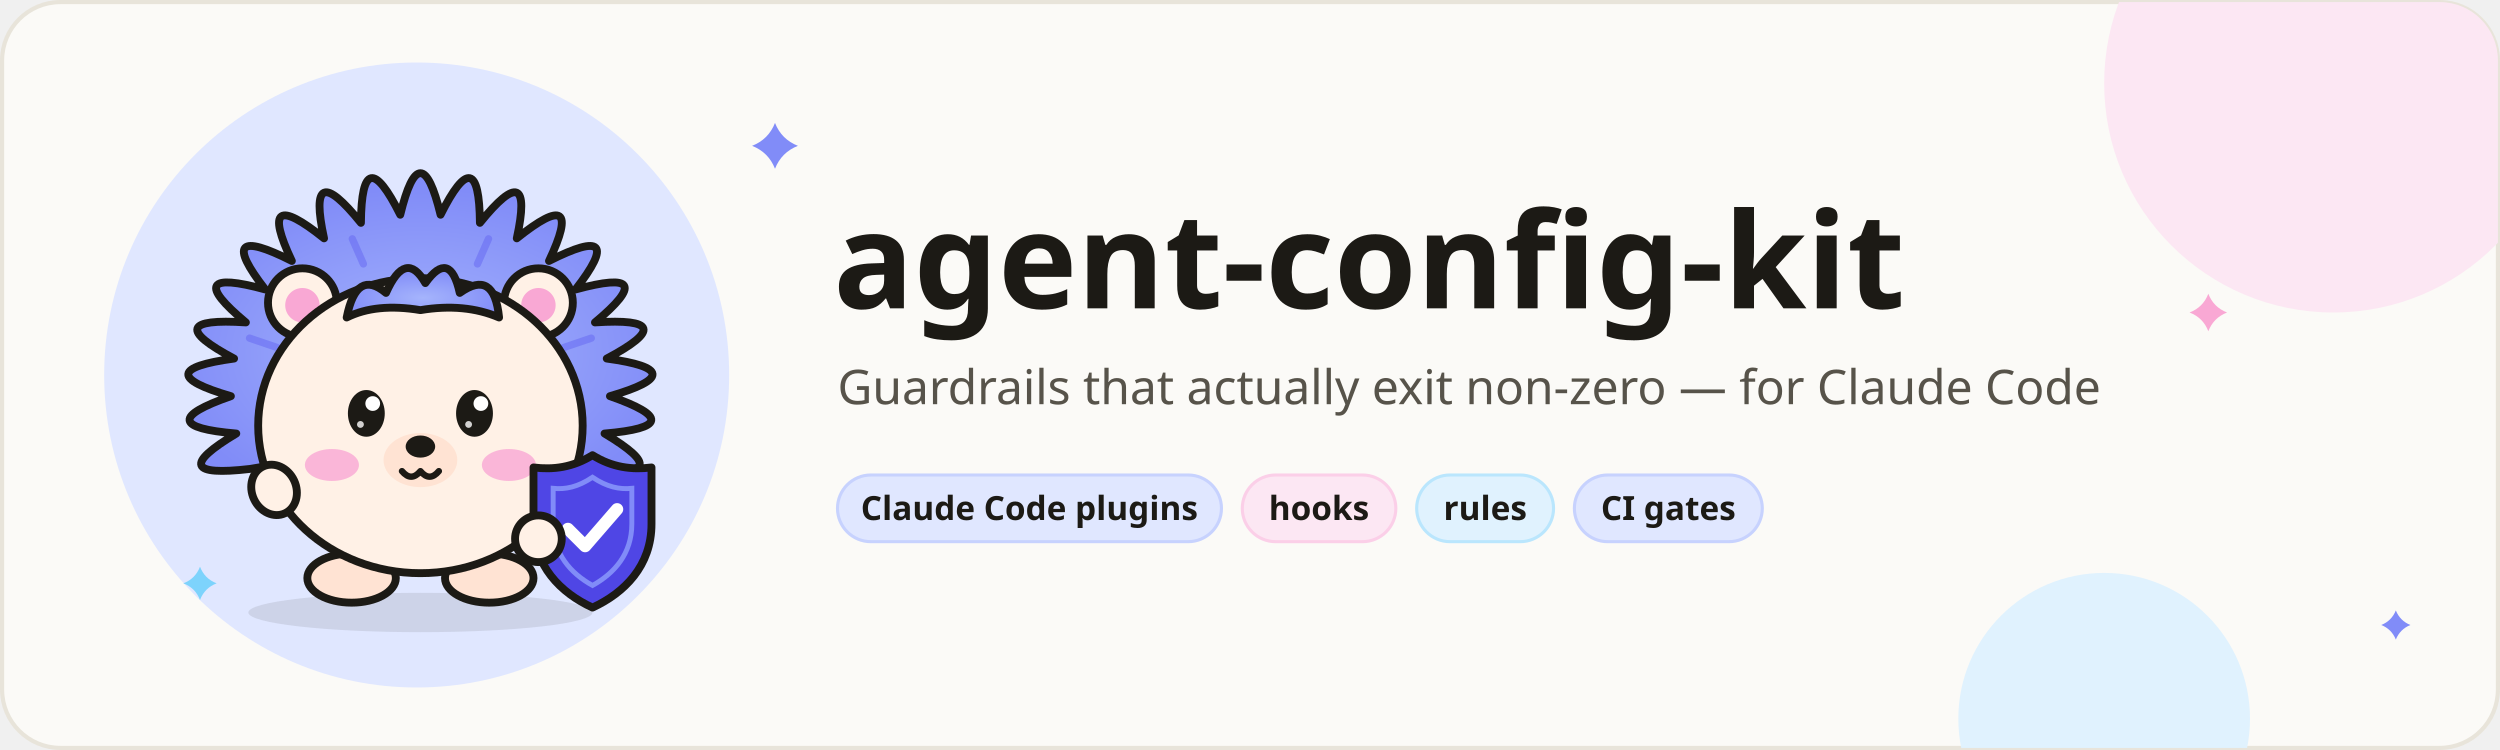
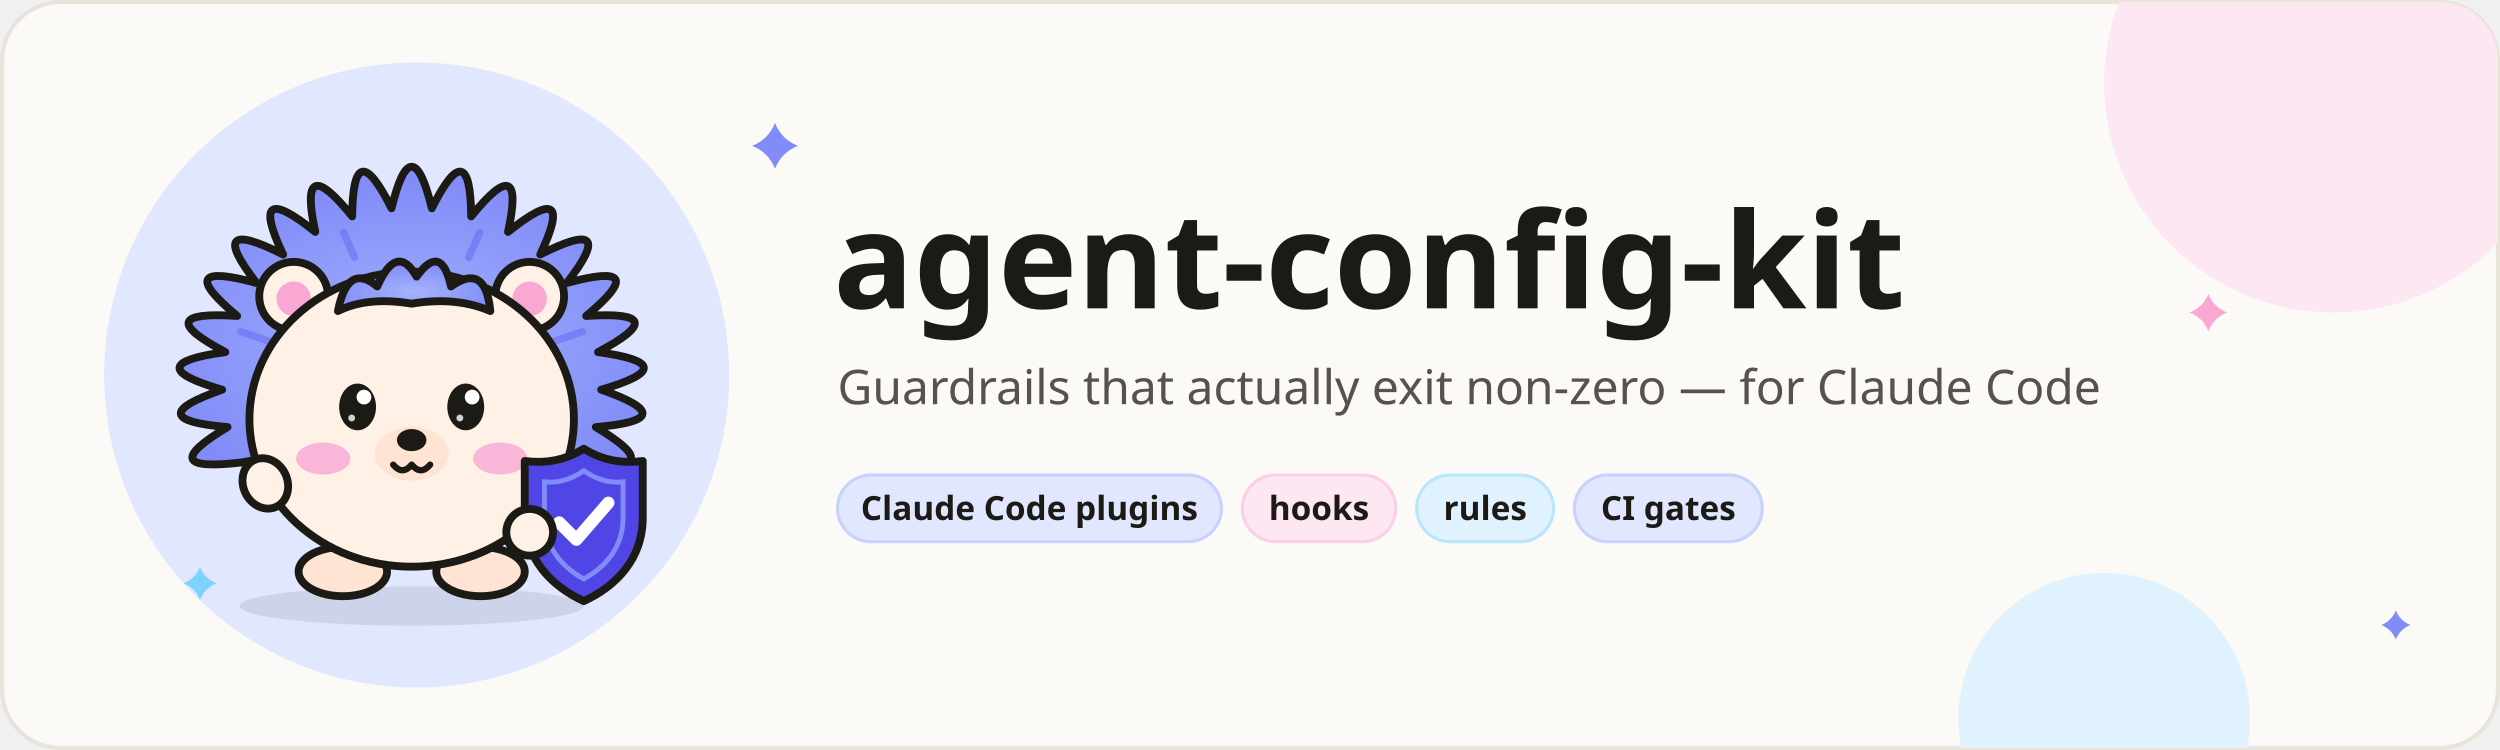
<svg xmlns="http://www.w3.org/2000/svg" viewBox="0 0 1200 360" role="img" aria-labelledby="t d">
  <defs>
    <style>.s{font-family:'Plus Jakarta Sans', system-ui, sans-serif}.m{font-family:ui-monospace, 'SF Mono', Menlo, Consolas, monospace;font-variant-ligatures:none}.eye,.tw,.blob{transform-box:fill-box;transform-origin:50% 50%}.eye{animation:blink 4.6s ease-in-out infinite}@keyframes blink{0%,93%,96%,100%{transform:scaleY(1)}94%,95%{transform:scaleY(.1)}}.glint{animation:glint 4.6s ease-in-out infinite}@keyframes glint{0%,93%,96%,100%{opacity:1}93.6%,95.4%{opacity:0}}.tw{animation:twinkle 6s ease-in-out infinite}.tw1{animation-delay:.6s}.tw2{animation-delay:2.1s}.tw3{animation-delay:3.6s}.tw4{animation-delay:5.1s}.tw5{animation-delay:1.35s}.tw6{animation-delay:2.85s}.tw7{animation-delay:4.35s}@keyframes twinkle{0%,32%,100%{transform:scale(1);opacity:1}10%{transform:scale(.85);opacity:.6}22%{transform:scale(1.1);opacity:1}}.blob{animation:drift-a 9s ease-in-out infinite}.blob2{animation-name:drift-b}.blob3{animation-name:drift-c}@keyframes drift-a{0%,100%{transform:translate(0,0)}50%{transform:translate(2px,-2px)}}@keyframes drift-b{0%,100%{transform:translate(0,0)}50%{transform:translate(-2.5px,2px)}}@keyframes drift-c{0%,100%{transform:translate(0,0)}50%{transform:translate(2px,-1.5px)}}@media (prefers-reduced-motion:reduce){*,*::before,*::after{animation:none!important}}</style>
    <filter id="sh" x="-10%" y="-10%" width="120%" height="140%">
      <feDropShadow dx="0" dy="4" stdDeviation="6" flood-color="#1c1a15" flood-opacity="0.08" />
    </filter>
  </defs>
  <clipPath id="cc">
    <rect x="1" y="1" width="1198" height="358" rx="28" />
  </clipPath>
  <rect x="1" y="1" width="1198" height="358" rx="28" fill="#fbfaf7" stroke="#e8e4da" stroke-width="2" />
  <g clip-path="url(#cc)">
    <g class="blob">
      <circle cx="200" cy="180" r="150" fill="#e0e7ff" />
    </g>
    <g class="blob blob2">
      <circle cx="1120" cy="40" r="110" fill="#fce7f3" opacity="1" />
    </g>
    <g class="blob blob3">
      <circle cx="1010" cy="345" r="70" fill="#e0f2fe" opacity="1" />
    </g>
  </g>
  <g class="tw tw1">
    <path d="M372,59Q375.1,66.9 383,70Q375.1,73.1 372,81Q368.9,73.1 361,70Q368.9,66.9 372,59Z" fill="#818cf8" opacity="1" />
  </g>
  <g class="tw tw2">
    <path d="M1060,141Q1062.5,147.5 1069,150Q1062.5,152.5 1060,159Q1057.5,152.5 1051,150Q1057.5,147.5 1060,141Z" fill="#f9a8d4" opacity="1" />
  </g>
  <g class="tw tw3">
    <path d="M96,272Q98.2,277.8 104,280Q98.2,282.2 96,288Q93.8,282.2 88,280Q93.8,277.8 96,272Z" fill="#7dd3fc" opacity="1" />
  </g>
  <g class="tw tw4">
    <path d="M1150,293Q1152,298 1157,300Q1152,302 1150,307Q1148,302 1143,300Q1148,298 1150,293Z" fill="#818cf8" opacity="1" />
  </g>
-   <g transform="translate(72 58) scale(1.18)">
+   <g transform="translate(67.8 54.9) scale(1.18)">
    <defs>
      <radialGradient id="mg" cx="50%" cy="60%" r="55%">
        <stop offset="0" stop-color="#a5b4fc" />
        <stop offset="1" stop-color="#818cf8" />
      </radialGradient>
    </defs>
    <ellipse cx="110" cy="200" rx="70" ry="8" fill="#1c1a15" opacity="0.10" />
    <path d="M110,130L40.7,141.6Q3.9,145.9 35.1,127.2Q-1.8,124.1 32.9,112Q-2.4,101.7 34.2,96.7Q2,79.6 39,82Q11.3,58.9 46.9,68.6Q25.1,40.5 57.7,57Q42.7,25.3 70.8,47.8Q63.4,13.8 85.8,41.5Q86.1,6.8 101.8,38.2Q110,4.4 118.2,38.2Q133.9,6.8 134.2,41.5Q156.6,13.8 149.2,47.8Q177.3,25.3 162.3,57Q194.9,40.5 173.1,68.6Q208.7,58.9 181,82Q218,79.6 185.8,96.7Q222.4,101.7 187.1,112Q221.8,124.1 184.9,127.2Q216.1,145.9 179.3,141.6Z" fill="url(#mg)" stroke="#1c1a15" stroke-width="3.2" stroke-linejoin="round" stroke-linecap="round" />
    <path d="M51.7,92.2L40.5,88.4" stroke="#6366f1" stroke-width="3" stroke-linecap="round" opacity=".5" />
    <path d="M65.4,71.7L56.8,64.1" stroke="#6366f1" stroke-width="3" stroke-linecap="round" opacity=".5" />
    <path d="M86.8,58.2L82.3,48" stroke="#6366f1" stroke-width="3" stroke-linecap="round" opacity=".5" />
    <path d="M133.2,58.2L137.7,48" stroke="#6366f1" stroke-width="3" stroke-linecap="round" opacity=".5" />
    <path d="M154.6,71.7L163.2,64.1" stroke="#6366f1" stroke-width="3" stroke-linecap="round" opacity=".5" />
    <path d="M168.3,92.2L179.5,88.4" stroke="#6366f1" stroke-width="3" stroke-linecap="round" opacity=".5" />
    <circle cx="62" cy="74" r="14" fill="#fff1e6" stroke="#1c1a15" stroke-width="3.2" stroke-linejoin="round" stroke-linecap="round" />
    <circle cx="62" cy="75" r="7" fill="#f9a8d4" />
    <circle cx="158" cy="74" r="14" fill="#fff1e6" stroke="#1c1a15" stroke-width="3.2" stroke-linejoin="round" stroke-linecap="round" />
    <circle cx="158" cy="75" r="7" fill="#f9a8d4" />
    <ellipse cx="82" cy="186" rx="18" ry="10" fill="#ffe3d3" stroke="#1c1a15" stroke-width="3.2" stroke-linejoin="round" stroke-linecap="round" />
    <ellipse cx="138" cy="186" rx="18" ry="10" fill="#ffe3d3" stroke="#1c1a15" stroke-width="3.2" stroke-linejoin="round" stroke-linecap="round" />
    <ellipse cx="110" cy="124" rx="66" ry="60" fill="#fff1e6" stroke="#1c1a15" stroke-width="3.2" stroke-linejoin="round" stroke-linecap="round" />
    <path d="M80,80Q84,60 96,70Q104,52 112,66Q122,52 126,70Q140,60 142,80Q128,74 110,77Q92,74 80,80Z" fill="url(#mg)" stroke="#1c1a15" stroke-width="3.2" stroke-linejoin="round" stroke-linecap="round" />
    <ellipse cx="74" cy="140" rx="11" ry="6.5" fill="#f9a8d4" opacity=".8" />
    <ellipse cx="146" cy="140" rx="11" ry="6.5" fill="#f9a8d4" opacity=".8" />
    <g class="eye">
      <ellipse cx="88" cy="119" rx="7.5" ry="9.5" fill="#1c1a15" />
      <g class="glint">
        <circle cx="90.6" cy="115" r="3" fill="#ffffff" />
        <circle cx="85.6" cy="123.5" r="1.4" fill="#ffffff" opacity=".8" />
      </g>
    </g>
    <g class="eye">
      <ellipse cx="132" cy="119" rx="7.5" ry="9.5" fill="#1c1a15" />
      <g class="glint">
        <circle cx="134.6" cy="115" r="3" fill="#ffffff" />
        <circle cx="129.6" cy="123.5" r="1.4" fill="#ffffff" opacity=".8" />
      </g>
    </g>
    <ellipse cx="110" cy="138" rx="15" ry="11" fill="#ffe3d3" />
    <ellipse cx="110" cy="132.5" rx="6" ry="4.5" fill="#1c1a15" />
    <path d="M102.5,142.5q3.75,4.5 7.5,0q3.75,4.5 7.5,0" fill="none" stroke="#1c1a15" stroke-width="2.6" stroke-linecap="round" stroke-linejoin="round" />
    <ellipse cx="50" cy="152" rx="9" ry="10.5" fill="#fff1e6" stroke="#1c1a15" stroke-width="3.2" stroke-linejoin="round" stroke-linecap="round" transform="rotate(-25 46 150)" />
    <path d="M180,136C188,141 196,142 204,141L204,164C204,181 193,192 180,198C167,192 156,181 156,164L156,141C164,142 172,141 180,136Z" fill="#4f46e5" stroke="#1c1a15" stroke-width="3.2" stroke-linejoin="round" stroke-linecap="round" />
    <path d="M180,145C186,149 191,150 196,149.5L196,164C196,176 189,184 180,189C171,184 164,176 164,164L164,149.5C169,150 174,149 180,145Z" fill="none" stroke="#818cf8" stroke-width="2" />
    <path d="M170,166l7,7l13,-15" fill="none" stroke="#ffffff" stroke-width="5" stroke-linecap="round" stroke-linejoin="round" />
    <circle cx="158" cy="170" r="9.5" fill="#fff1e6" stroke="#1c1a15" stroke-width="3.2" stroke-linejoin="round" stroke-linecap="round" />
  </g>
  <text class="s" x="400" y="148" font-size="64" font-weight="800" fill="#1c1a15">agent-config-kit</text>
  <text class="s" x="402" y="194" font-size="23" font-weight="500" fill="#57534a">Guardrails that actually exit non-zero — for Claude Code</text>
  <rect x="402" y="228" width="184.3" height="32" rx="16.0" fill="#e0e7ff" stroke="#c7d2fe" stroke-width="1.5" />
  <text class="s" x="494.1" y="249.6" font-size="16" font-weight="600" fill="#1c1a15" text-anchor="middle">Claude Code plugins</text>
  <rect x="596.3" y="228" width="73.7" height="32" rx="16.0" fill="#fce7f3" stroke="#fbcfe8" stroke-width="1.5" />
  <text class="s" x="633.1" y="249.6" font-size="16" font-weight="600" fill="#1c1a15" text-anchor="middle">hooks</text>
  <rect x="680" y="228" width="65.7" height="32" rx="16.0" fill="#e0f2fe" stroke="#bae6fd" stroke-width="1.5" />
  <text class="s" x="712.9" y="249.6" font-size="16" font-weight="600" fill="#1c1a15" text-anchor="middle">rules</text>
  <rect x="755.7" y="228" width="90.2" height="32" rx="16.0" fill="#e0e7ff" stroke="#c7d2fe" stroke-width="1.5" />
  <text class="s" x="800.8" y="249.6" font-size="16" font-weight="600" fill="#1c1a15" text-anchor="middle">CI gates</text>
</svg>
